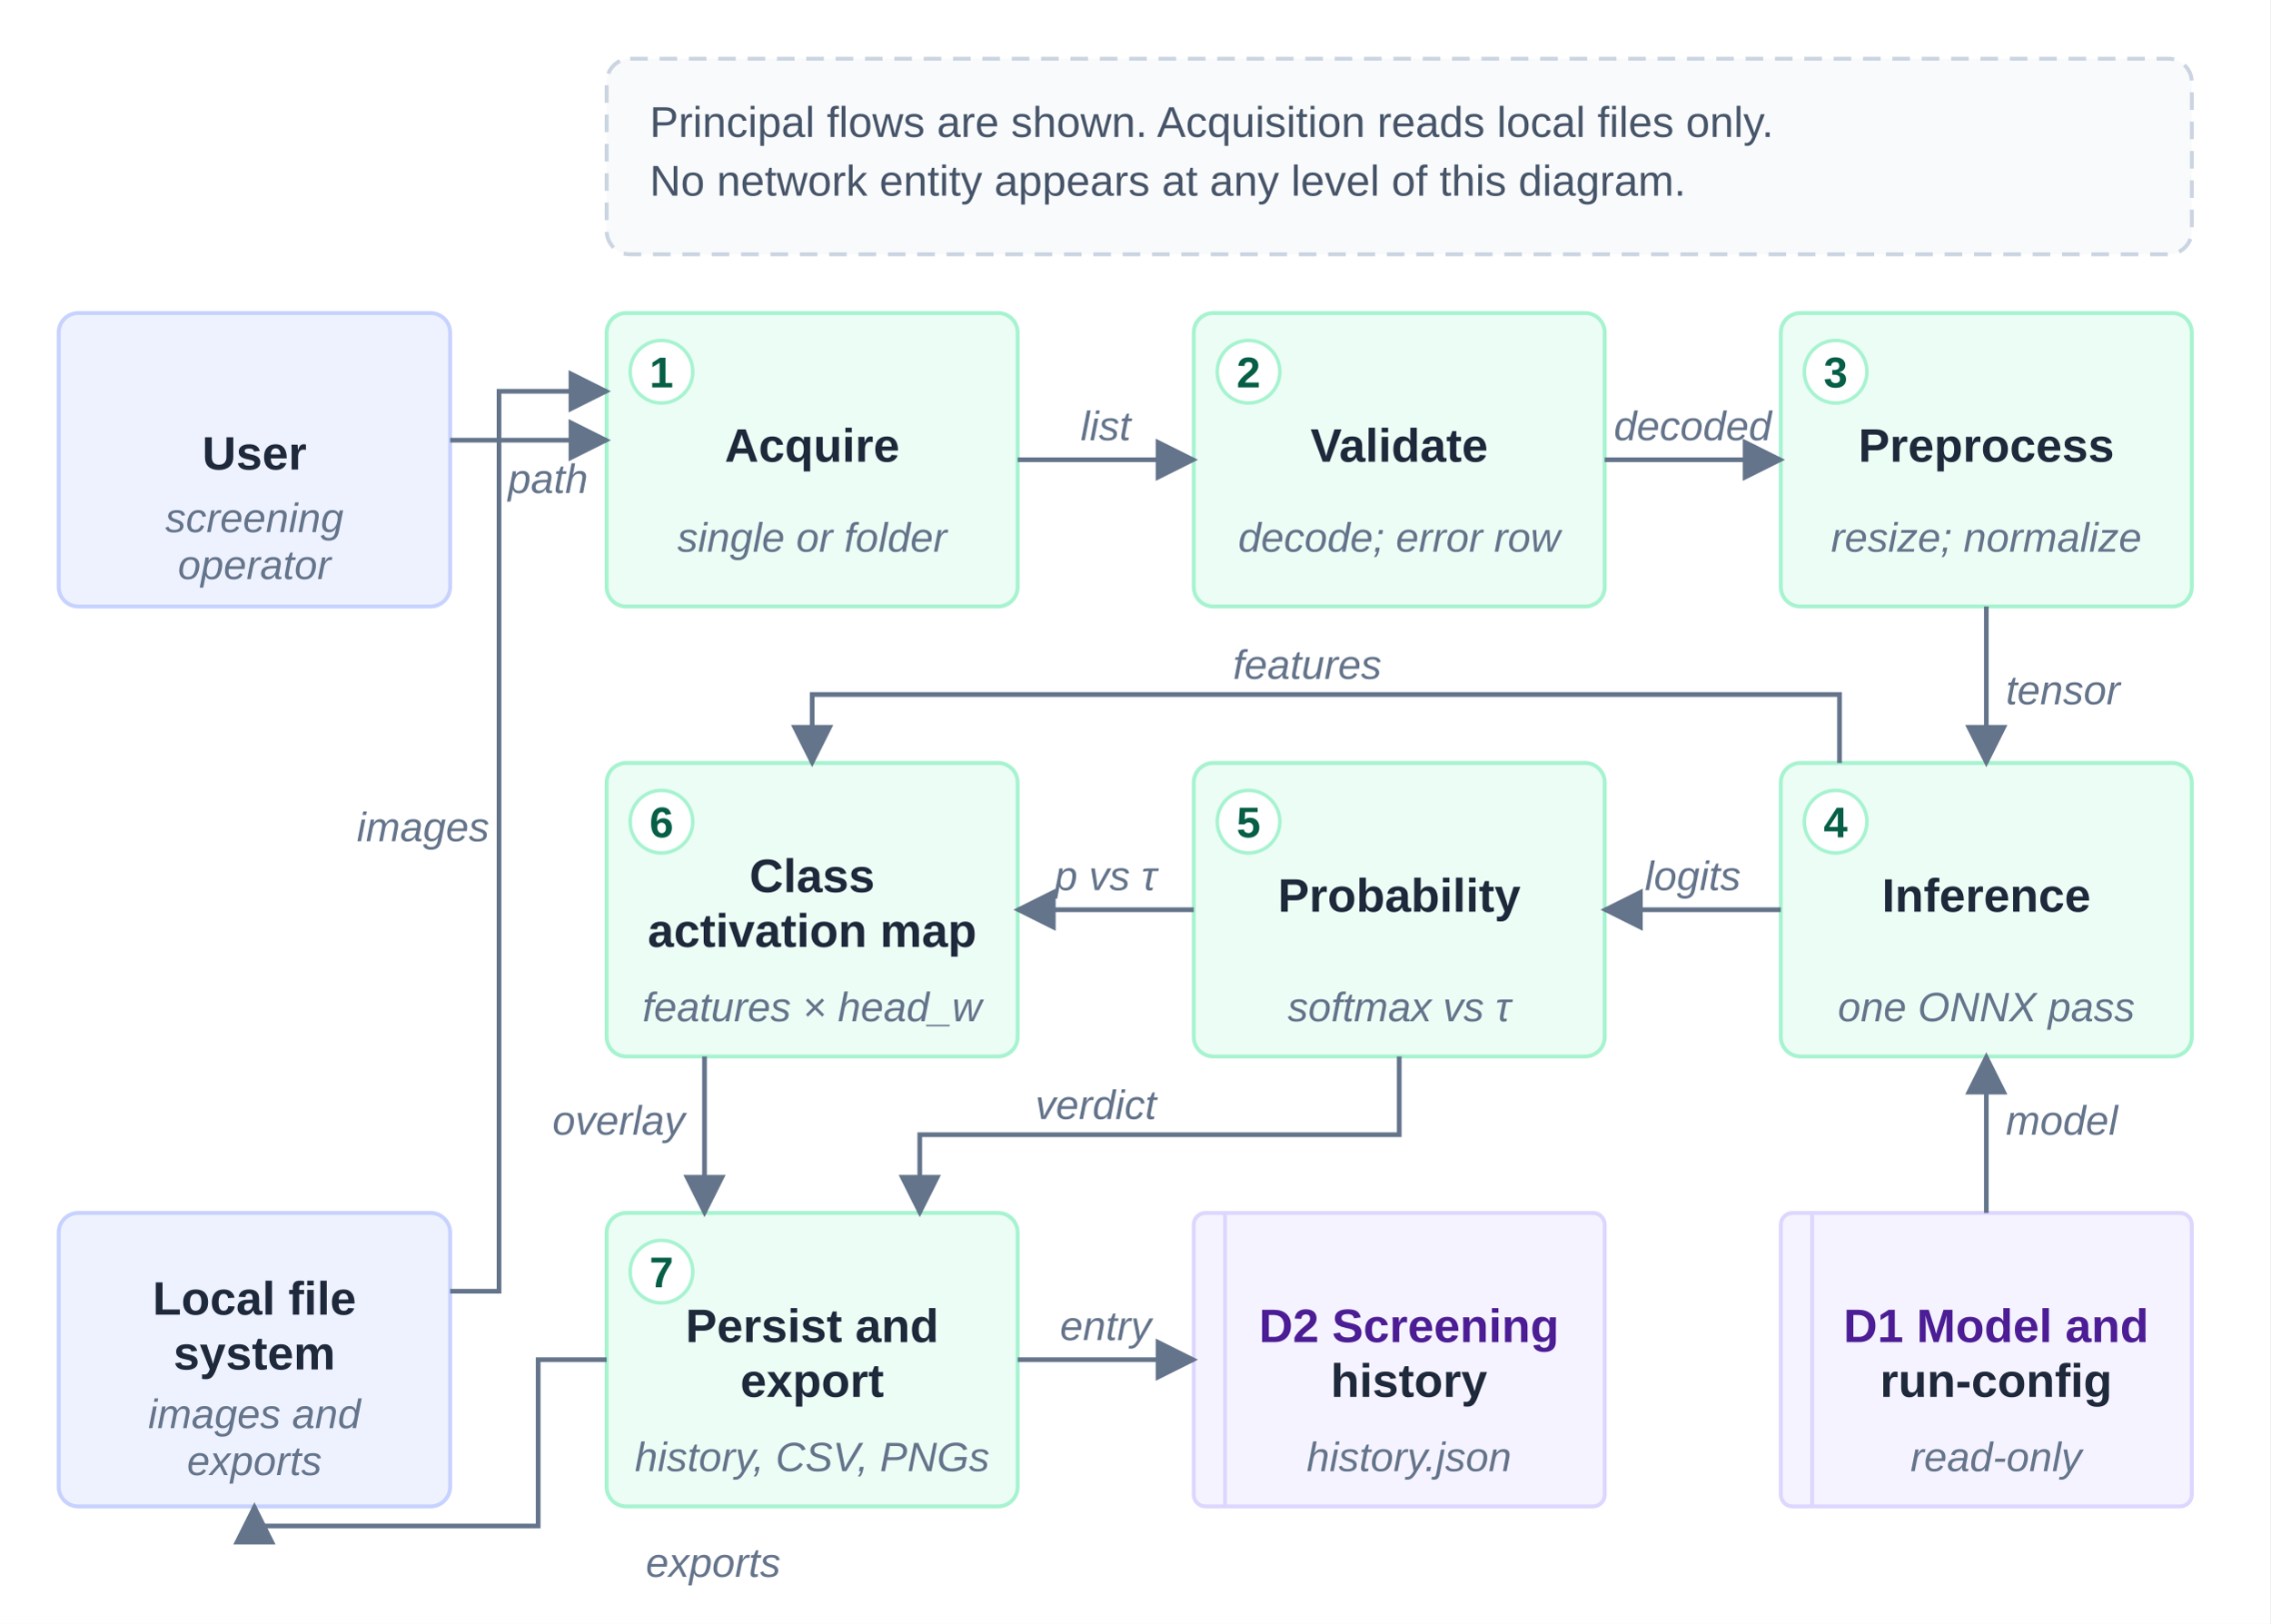
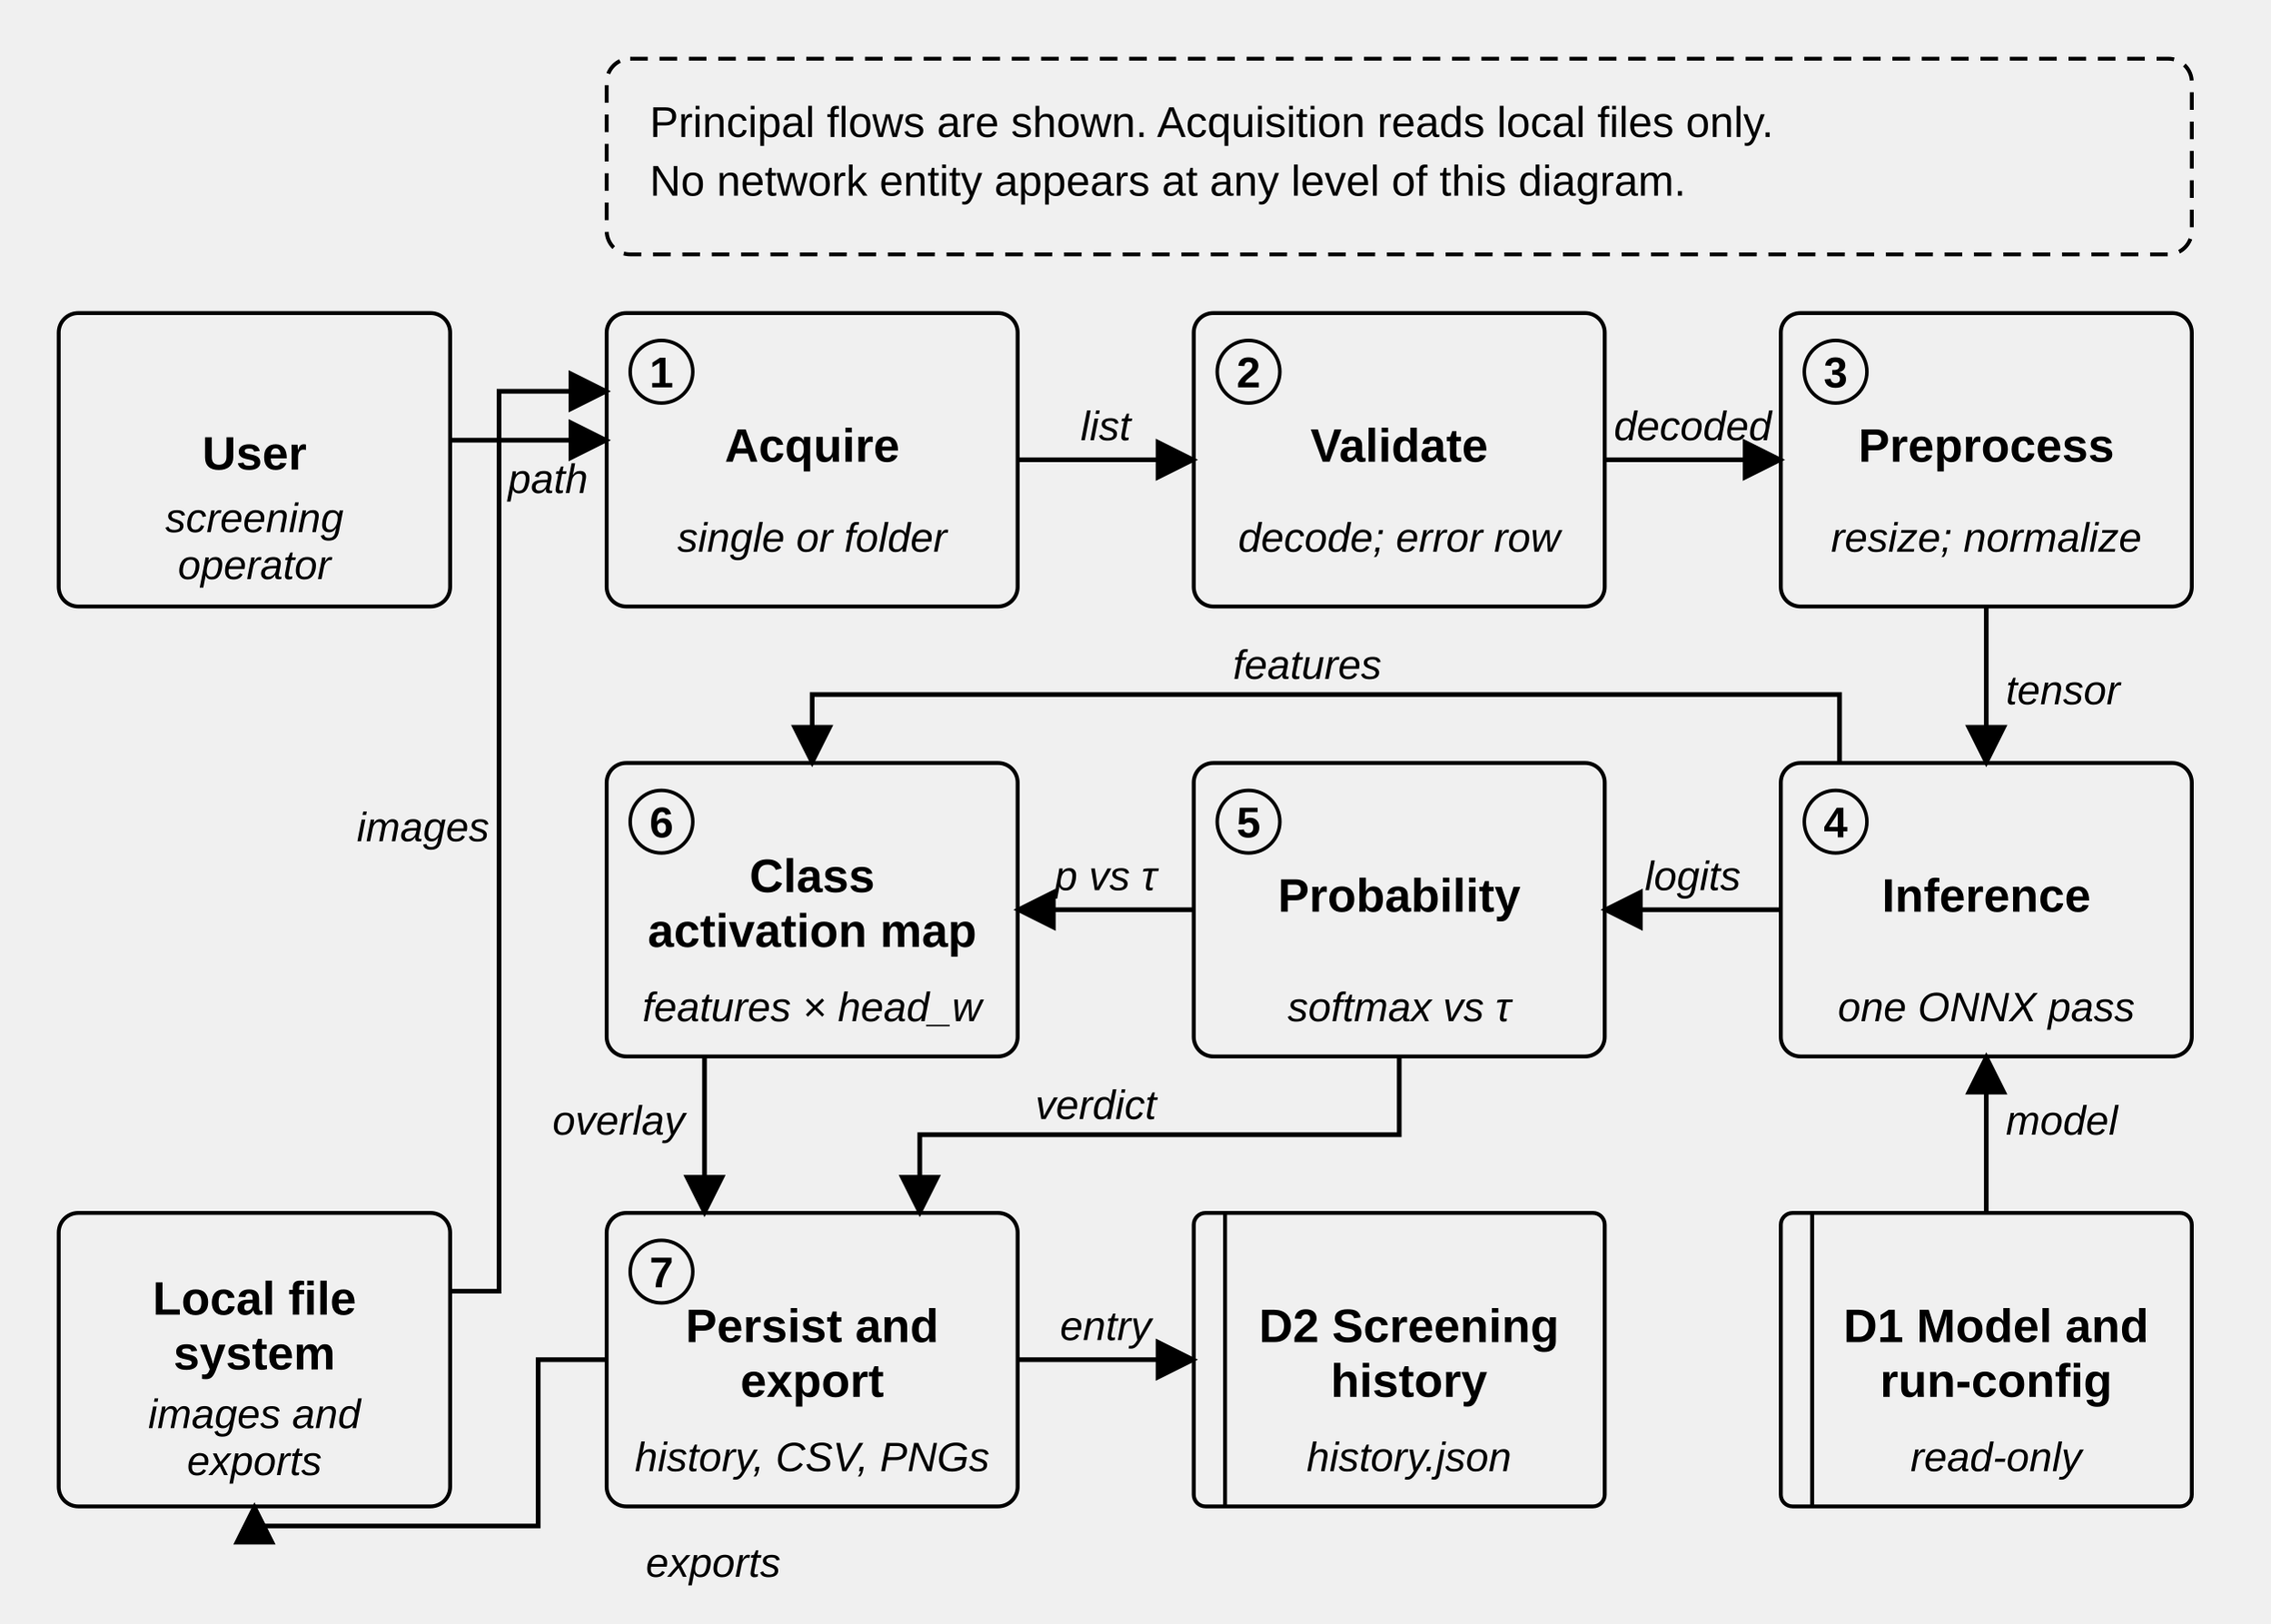
<svg xmlns="http://www.w3.org/2000/svg" viewBox="0 0 1160 830" width="1160" height="830" role="img" aria-labelledby="f34title f34desc">
  <defs>
    <marker id="a34" viewBox="0 0 10 10" refX="9" refY="5" markerWidth="9" markerHeight="9" orient="auto-start-reverse">
-       <path d="M 0 0 L 10 5 L 0 10 z" fill="#64748b" />
+       <path d="M 0 0 L 10 5 L 0 10 z" fill="#000000" />
    </marker>
    <style>
-       .t   { font: 700 24px "Segoe UI", "Helvetica Neue", Arial, sans-serif; fill: #1e293b; }
-       .ct  { font: 700 24px "Segoe UI", "Helvetica Neue", Arial, sans-serif; fill: #1e293b; }
-       .d   { font: 400 22px "Segoe UI", "Helvetica Neue", Arial, sans-serif; fill: #475569; }
-       .n   { font: italic 400 21px "Segoe UI", "Helvetica Neue", Arial, sans-serif; fill: #64748b; }
-       .chip { font: 700 22px "Segoe UI", "Helvetica Neue", Arial, sans-serif; fill: #065f46; }
-       .sl  { font: 700 24px "Segoe UI", "Helvetica Neue", Arial, sans-serif; fill: #4c1d95; }
+       .t   { font: 700 24px "Segoe UI", "Helvetica Neue", Arial, sans-serif; fill: #000000; }
+       .ct  { font: 700 24px "Segoe UI", "Helvetica Neue", Arial, sans-serif; fill: #000000; }
+       .d   { font: 400 22px "Segoe UI", "Helvetica Neue", Arial, sans-serif; fill: #000000; }
+       .n   { font: italic 400 21px "Segoe UI", "Helvetica Neue", Arial, sans-serif; fill: #000000; }
+       .chip { font: 700 22px "Segoe UI", "Helvetica Neue", Arial, sans-serif; fill: #000000; }
+       .sl  { font: 700 24px "Segoe UI", "Helvetica Neue", Arial, sans-serif; fill: #000000; }
    </style>
  </defs>
-   <rect x="0" y="0" width="1160" height="830" fill="#ffffff" />
-   <rect x="310" y="30" width="810" height="100" rx="12" fill="#f8fafc" stroke="#cbd5e1" stroke-width="2" stroke-dasharray="9 6" />
+   <rect x="310" y="30" width="810" height="100" rx="12" fill="none" stroke="#000000" stroke-width="2" stroke-dasharray="9 6" />
  <text class="d" x="332" y="70">Principal flows are shown. Acquisition reads local files only.</text>
  <text class="d" x="332" y="100">No network entity appears at any level of this diagram.</text>
  <g>
-     <rect x="30" y="160" width="200" height="150" rx="10" fill="#eef2ff" stroke="#c7d2fe" stroke-width="2" />
+     <rect x="30" y="160" width="200" height="150" rx="10" fill="none" stroke="#000000" stroke-width="2" />
    <text class="t" x="130" y="240" text-anchor="middle">User</text>
    <text class="n" x="130" y="272" text-anchor="middle">screening</text>
    <text class="n" x="130" y="296" text-anchor="middle">operator</text>
  </g>
  <g>
-     <rect x="30" y="620" width="200" height="150" rx="10" fill="#eef2ff" stroke="#c7d2fe" stroke-width="2" />
+     <rect x="30" y="620" width="200" height="150" rx="10" fill="none" stroke="#000000" stroke-width="2" />
    <text class="t" x="130" y="672" text-anchor="middle">Local file</text>
    <text class="t" x="130" y="700" text-anchor="middle">system</text>
    <text class="n" x="130" y="730" text-anchor="middle">images and</text>
    <text class="n" x="130" y="754" text-anchor="middle">exports</text>
  </g>
  <g>
-     <rect x="310" y="160" width="210" height="150" rx="10" fill="#ecfdf5" stroke="#a7f3d0" stroke-width="2" />
-     <circle cx="338" cy="190" r="16" fill="#ffffff" stroke="#a7f3d0" stroke-width="1.8" />
+     <rect x="310" y="160" width="210" height="150" rx="10" fill="none" stroke="#000000" stroke-width="2" />
+     <circle cx="338" cy="190" r="16" fill="none" stroke="#000000" stroke-width="1.8" />
    <text class="chip" x="338" y="198" text-anchor="middle">1</text>
    <text class="ct" x="415" y="236" text-anchor="middle">Acquire</text>
    <text class="n" x="415" y="282" text-anchor="middle">single or folder</text>
  </g>
  <g>
-     <rect x="610" y="160" width="210" height="150" rx="10" fill="#ecfdf5" stroke="#a7f3d0" stroke-width="2" />
-     <circle cx="638" cy="190" r="16" fill="#ffffff" stroke="#a7f3d0" stroke-width="1.8" />
+     <rect x="610" y="160" width="210" height="150" rx="10" fill="none" stroke="#000000" stroke-width="2" />
+     <circle cx="638" cy="190" r="16" fill="none" stroke="#000000" stroke-width="1.8" />
    <text class="chip" x="638" y="198" text-anchor="middle">2</text>
    <text class="ct" x="715" y="236" text-anchor="middle">Validate</text>
    <text class="n" x="715" y="282" text-anchor="middle">decode; error row</text>
  </g>
  <g>
-     <rect x="910" y="160" width="210" height="150" rx="10" fill="#ecfdf5" stroke="#a7f3d0" stroke-width="2" />
-     <circle cx="938" cy="190" r="16" fill="#ffffff" stroke="#a7f3d0" stroke-width="1.8" />
+     <rect x="910" y="160" width="210" height="150" rx="10" fill="none" stroke="#000000" stroke-width="2" />
+     <circle cx="938" cy="190" r="16" fill="none" stroke="#000000" stroke-width="1.8" />
    <text class="chip" x="938" y="198" text-anchor="middle">3</text>
    <text class="ct" x="1015" y="236" text-anchor="middle">Preprocess</text>
    <text class="n" x="1015" y="282" text-anchor="middle">resize; normalize</text>
  </g>
  <g>
-     <rect x="310" y="390" width="210" height="150" rx="10" fill="#ecfdf5" stroke="#a7f3d0" stroke-width="2" />
-     <circle cx="338" cy="420" r="16" fill="#ffffff" stroke="#a7f3d0" stroke-width="1.8" />
+     <rect x="310" y="390" width="210" height="150" rx="10" fill="none" stroke="#000000" stroke-width="2" />
+     <circle cx="338" cy="420" r="16" fill="none" stroke="#000000" stroke-width="1.8" />
    <text class="chip" x="338" y="428" text-anchor="middle">6</text>
    <text class="ct" x="415" y="456" text-anchor="middle">Class</text>
    <text class="ct" x="415" y="484" text-anchor="middle">activation map</text>
    <text class="n" x="415" y="522" text-anchor="middle">features × head_w</text>
  </g>
  <g>
-     <rect x="610" y="390" width="210" height="150" rx="10" fill="#ecfdf5" stroke="#a7f3d0" stroke-width="2" />
-     <circle cx="638" cy="420" r="16" fill="#ffffff" stroke="#a7f3d0" stroke-width="1.8" />
+     <rect x="610" y="390" width="210" height="150" rx="10" fill="none" stroke="#000000" stroke-width="2" />
+     <circle cx="638" cy="420" r="16" fill="none" stroke="#000000" stroke-width="1.8" />
    <text class="chip" x="638" y="428" text-anchor="middle">5</text>
    <text class="ct" x="715" y="466" text-anchor="middle">Probability</text>
    <text class="n" x="715" y="522" text-anchor="middle">softmax vs τ</text>
  </g>
  <g>
-     <rect x="910" y="390" width="210" height="150" rx="10" fill="#ecfdf5" stroke="#a7f3d0" stroke-width="2" />
-     <circle cx="938" cy="420" r="16" fill="#ffffff" stroke="#a7f3d0" stroke-width="1.8" />
+     <rect x="910" y="390" width="210" height="150" rx="10" fill="none" stroke="#000000" stroke-width="2" />
+     <circle cx="938" cy="420" r="16" fill="none" stroke="#000000" stroke-width="1.8" />
    <text class="chip" x="938" y="428" text-anchor="middle">4</text>
    <text class="ct" x="1015" y="466" text-anchor="middle">Inference</text>
    <text class="n" x="1015" y="522" text-anchor="middle">one ONNX pass</text>
  </g>
  <g>
-     <rect x="310" y="620" width="210" height="150" rx="10" fill="#ecfdf5" stroke="#a7f3d0" stroke-width="2" />
-     <circle cx="338" cy="650" r="16" fill="#ffffff" stroke="#a7f3d0" stroke-width="1.8" />
+     <rect x="310" y="620" width="210" height="150" rx="10" fill="none" stroke="#000000" stroke-width="2" />
+     <circle cx="338" cy="650" r="16" fill="none" stroke="#000000" stroke-width="1.8" />
    <text class="chip" x="338" y="658" text-anchor="middle">7</text>
    <text class="ct" x="415" y="686" text-anchor="middle">Persist and</text>
    <text class="ct" x="415" y="714" text-anchor="middle">export</text>
    <text class="n" x="415" y="752" text-anchor="middle">history, CSV, PNGs</text>
  </g>
  <g>
-     <rect x="610" y="620" width="210" height="150" rx="6" fill="#f5f3ff" stroke="#ddd6fe" stroke-width="2" />
-     <path d="M 626 620 V 770" stroke="#ddd6fe" stroke-width="2" />
+     <rect x="610" y="620" width="210" height="150" rx="6" fill="none" stroke="#000000" stroke-width="2" />
+     <path d="M 626 620 V 770" stroke="#000000" stroke-width="2" />
    <text class="sl" x="720" y="686" text-anchor="middle">D2 Screening</text>
    <text class="ct" x="720" y="714" text-anchor="middle">history</text>
    <text class="n" x="720" y="752" text-anchor="middle">history.json</text>
  </g>
  <g>
-     <rect x="910" y="620" width="210" height="150" rx="6" fill="#f5f3ff" stroke="#ddd6fe" stroke-width="2" />
-     <path d="M 926 620 V 770" stroke="#ddd6fe" stroke-width="2" />
+     <rect x="910" y="620" width="210" height="150" rx="6" fill="none" stroke="#000000" stroke-width="2" />
+     <path d="M 926 620 V 770" stroke="#000000" stroke-width="2" />
    <text class="sl" x="1020" y="686" text-anchor="middle">D1 Model and</text>
    <text class="ct" x="1020" y="714" text-anchor="middle">run-config</text>
    <text class="n" x="1020" y="752" text-anchor="middle">read-only</text>
  </g>
-   <path d="M 230 225 H 310" stroke="#64748b" stroke-width="2.4" fill="none" marker-end="url(#a34)" />
+   <path d="M 230 225 H 310" stroke="#000000" stroke-width="2.4" fill="none" marker-end="url(#a34)" />
  <text class="n" x="280" y="252" text-anchor="middle">path</text>
-   <path d="M 230 660 H 255 V 200 H 310" stroke="#64748b" stroke-width="2.4" fill="none" marker-end="url(#a34)" />
+   <path d="M 230 660 H 255 V 200 H 310" stroke="#000000" stroke-width="2.4" fill="none" marker-end="url(#a34)" />
  <text class="n" x="250" y="430" text-anchor="end">images</text>
-   <path d="M 520 235 H 610" stroke="#64748b" stroke-width="2.4" fill="none" marker-end="url(#a34)" />
+   <path d="M 520 235 H 610" stroke="#000000" stroke-width="2.4" fill="none" marker-end="url(#a34)" />
  <text class="n" x="565" y="225" text-anchor="middle">list</text>
-   <path d="M 820 235 H 910" stroke="#64748b" stroke-width="2.4" fill="none" marker-end="url(#a34)" />
+   <path d="M 820 235 H 910" stroke="#000000" stroke-width="2.4" fill="none" marker-end="url(#a34)" />
  <text class="n" x="865" y="225" text-anchor="middle">decoded</text>
-   <path d="M 1015 310 V 390" stroke="#64748b" stroke-width="2.4" fill="none" marker-end="url(#a34)" />
+   <path d="M 1015 310 V 390" stroke="#000000" stroke-width="2.4" fill="none" marker-end="url(#a34)" />
  <text class="n" x="1025" y="360">tensor</text>
-   <path d="M 910 465 H 820" stroke="#64748b" stroke-width="2.4" fill="none" marker-end="url(#a34)" />
+   <path d="M 910 465 H 820" stroke="#000000" stroke-width="2.4" fill="none" marker-end="url(#a34)" />
  <text class="n" x="865" y="455" text-anchor="middle">logits</text>
-   <path d="M 610 465 H 520" stroke="#64748b" stroke-width="2.4" fill="none" marker-end="url(#a34)" />
+   <path d="M 610 465 H 520" stroke="#000000" stroke-width="2.4" fill="none" marker-end="url(#a34)" />
  <text class="n" x="565" y="455" text-anchor="middle">p vs τ</text>
-   <path d="M 940 390 V 355 H 415 V 390" stroke="#64748b" stroke-width="2.4" fill="none" marker-end="url(#a34)" />
+   <path d="M 940 390 V 355 H 415 V 390" stroke="#000000" stroke-width="2.4" fill="none" marker-end="url(#a34)" />
  <text class="n" x="668" y="347" text-anchor="middle">features</text>
-   <path d="M 715 540 V 580 H 470 V 620" stroke="#64748b" stroke-width="2.4" fill="none" marker-end="url(#a34)" />
+   <path d="M 715 540 V 580 H 470 V 620" stroke="#000000" stroke-width="2.4" fill="none" marker-end="url(#a34)" />
  <text class="n" x="560" y="572" text-anchor="middle">verdict</text>
-   <path d="M 360 540 V 620" stroke="#64748b" stroke-width="2.4" fill="none" marker-end="url(#a34)" />
+   <path d="M 360 540 V 620" stroke="#000000" stroke-width="2.4" fill="none" marker-end="url(#a34)" />
  <text class="n" x="350" y="580" text-anchor="end">overlay</text>
-   <path d="M 1015 620 V 540" stroke="#64748b" stroke-width="2.4" fill="none" marker-end="url(#a34)" />
+   <path d="M 1015 620 V 540" stroke="#000000" stroke-width="2.4" fill="none" marker-end="url(#a34)" />
  <text class="n" x="1025" y="580">model</text>
-   <path d="M 520 695 H 610" stroke="#64748b" stroke-width="2.4" fill="none" marker-end="url(#a34)" />
+   <path d="M 520 695 H 610" stroke="#000000" stroke-width="2.4" fill="none" marker-end="url(#a34)" />
  <text class="n" x="565" y="685" text-anchor="middle">entry</text>
-   <path d="M 310 695 H 275 V 780 H 130 V 770" stroke="#64748b" stroke-width="2.4" fill="none" marker-end="url(#a34)" />
+   <path d="M 310 695 H 275 V 780 H 130 V 770" stroke="#000000" stroke-width="2.4" fill="none" marker-end="url(#a34)" />
  <text class="n" x="330" y="806">exports</text>
</svg>
